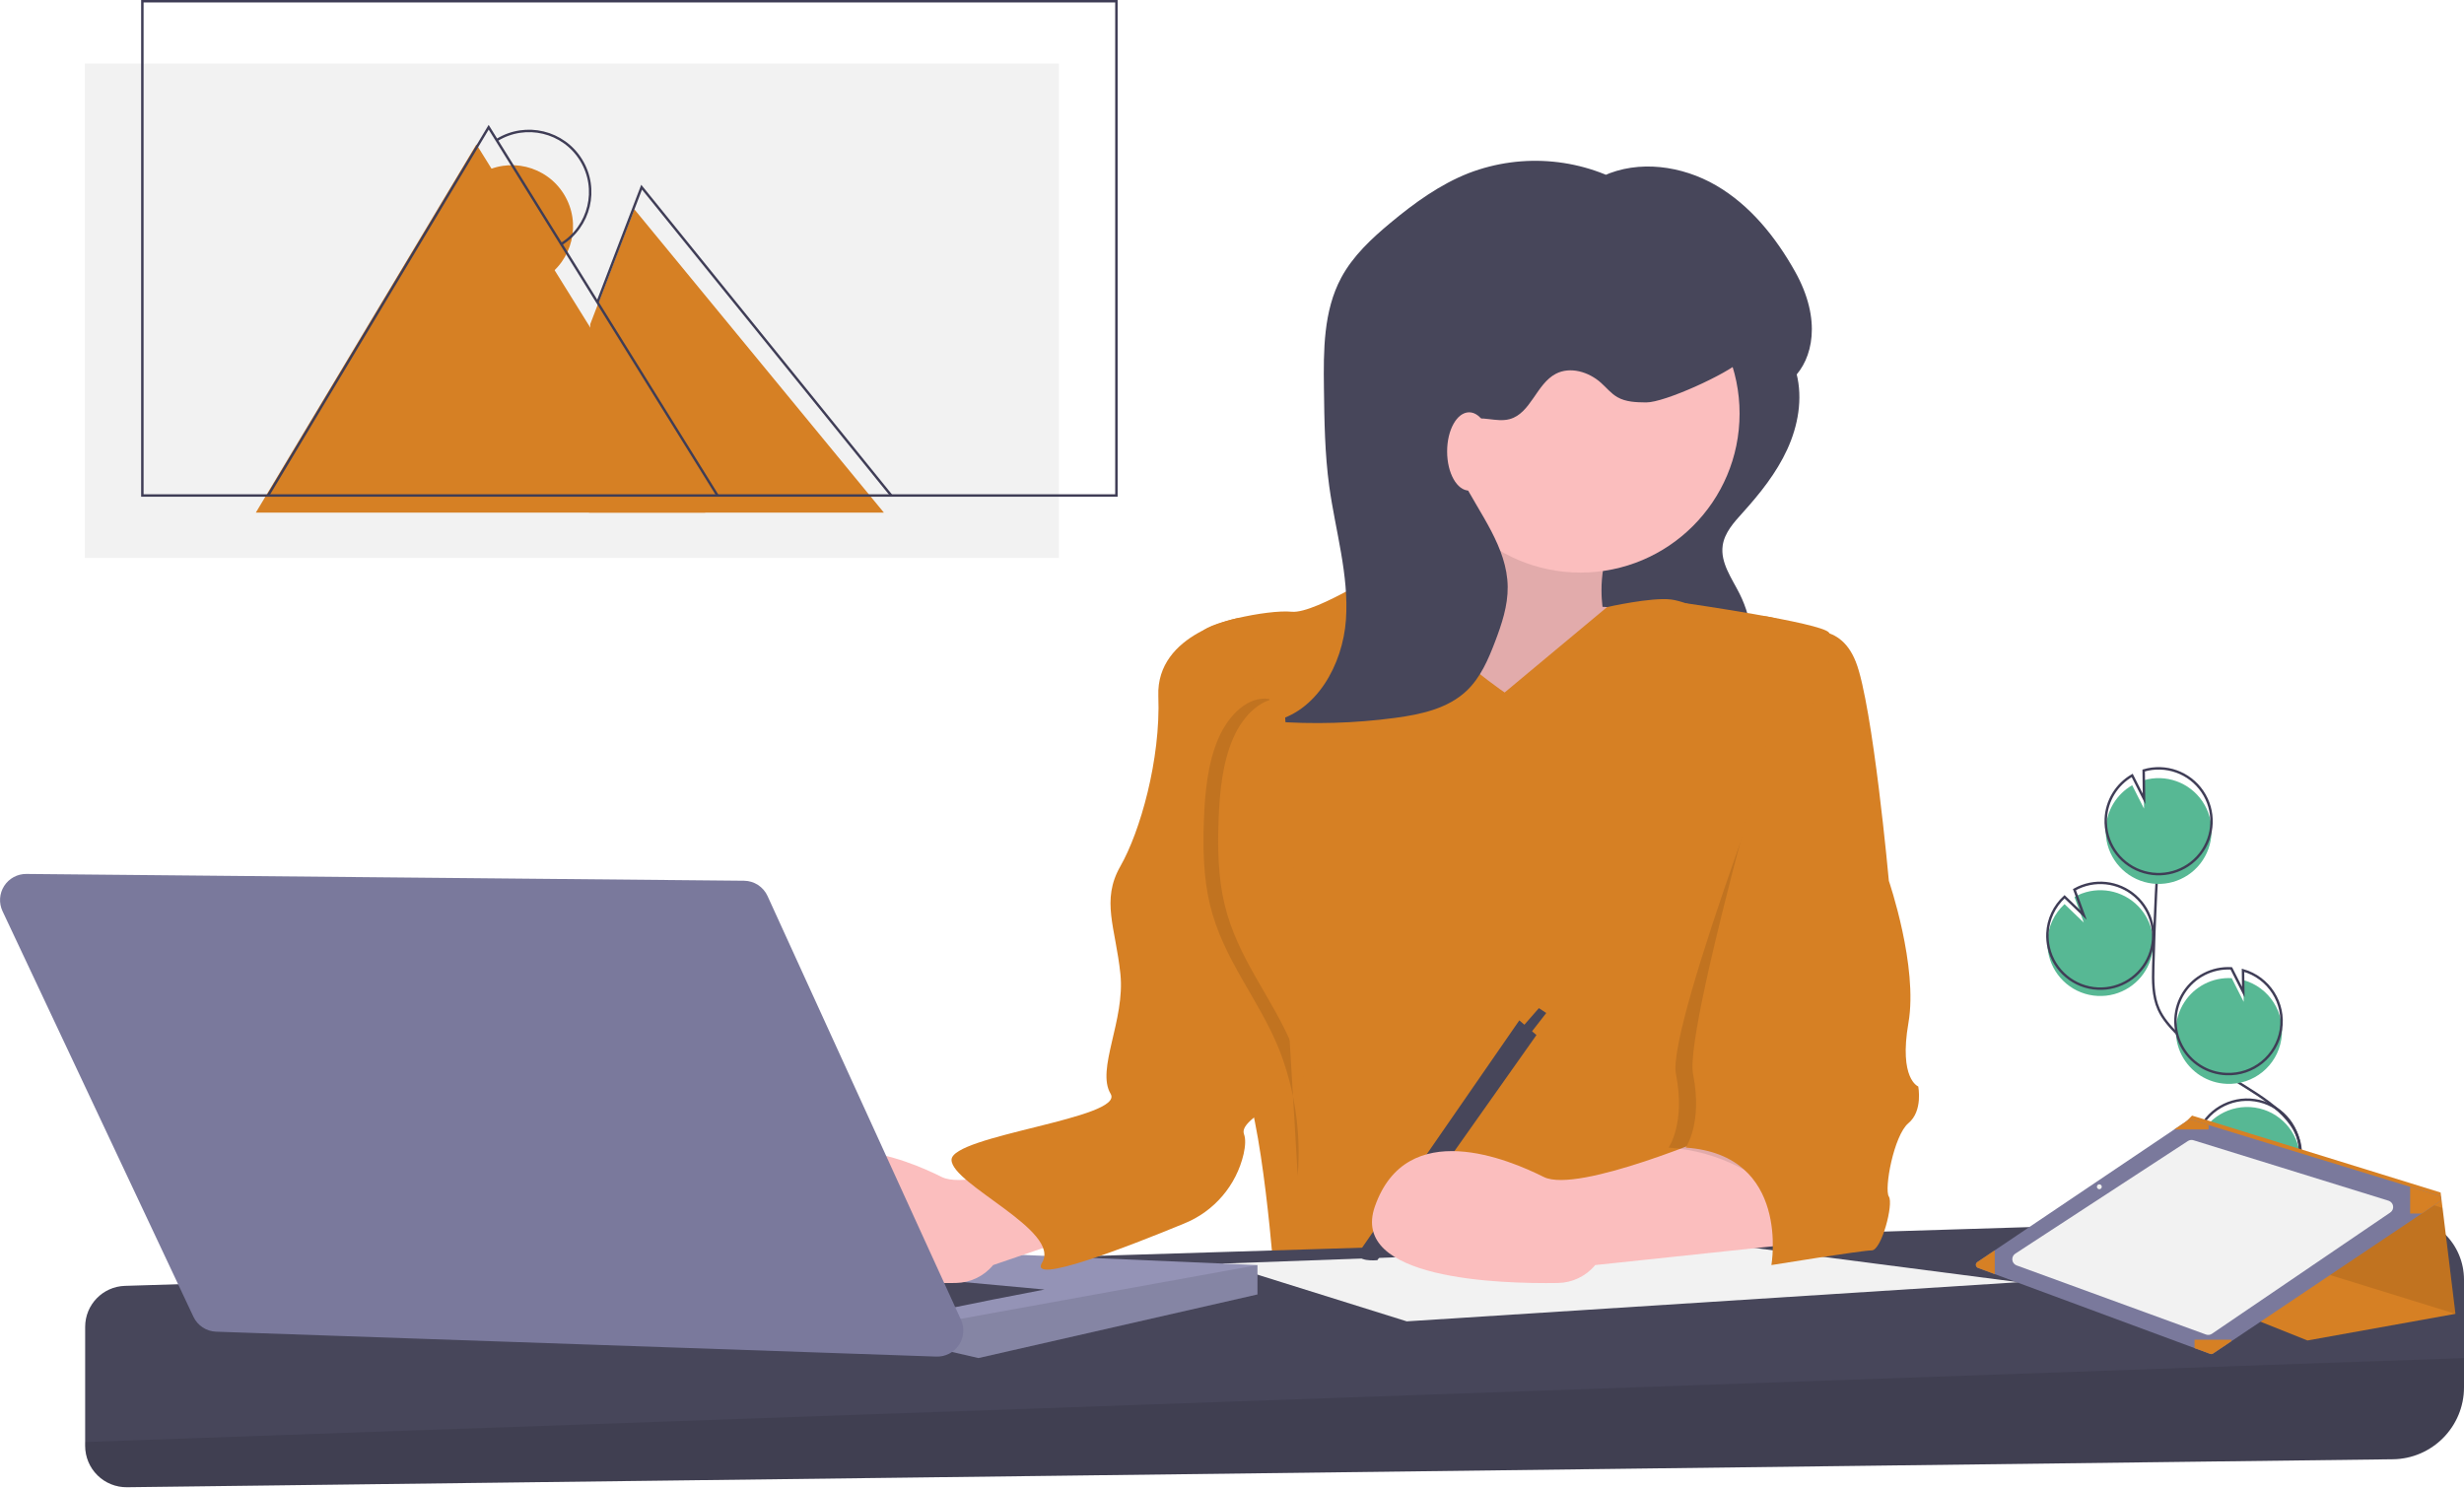
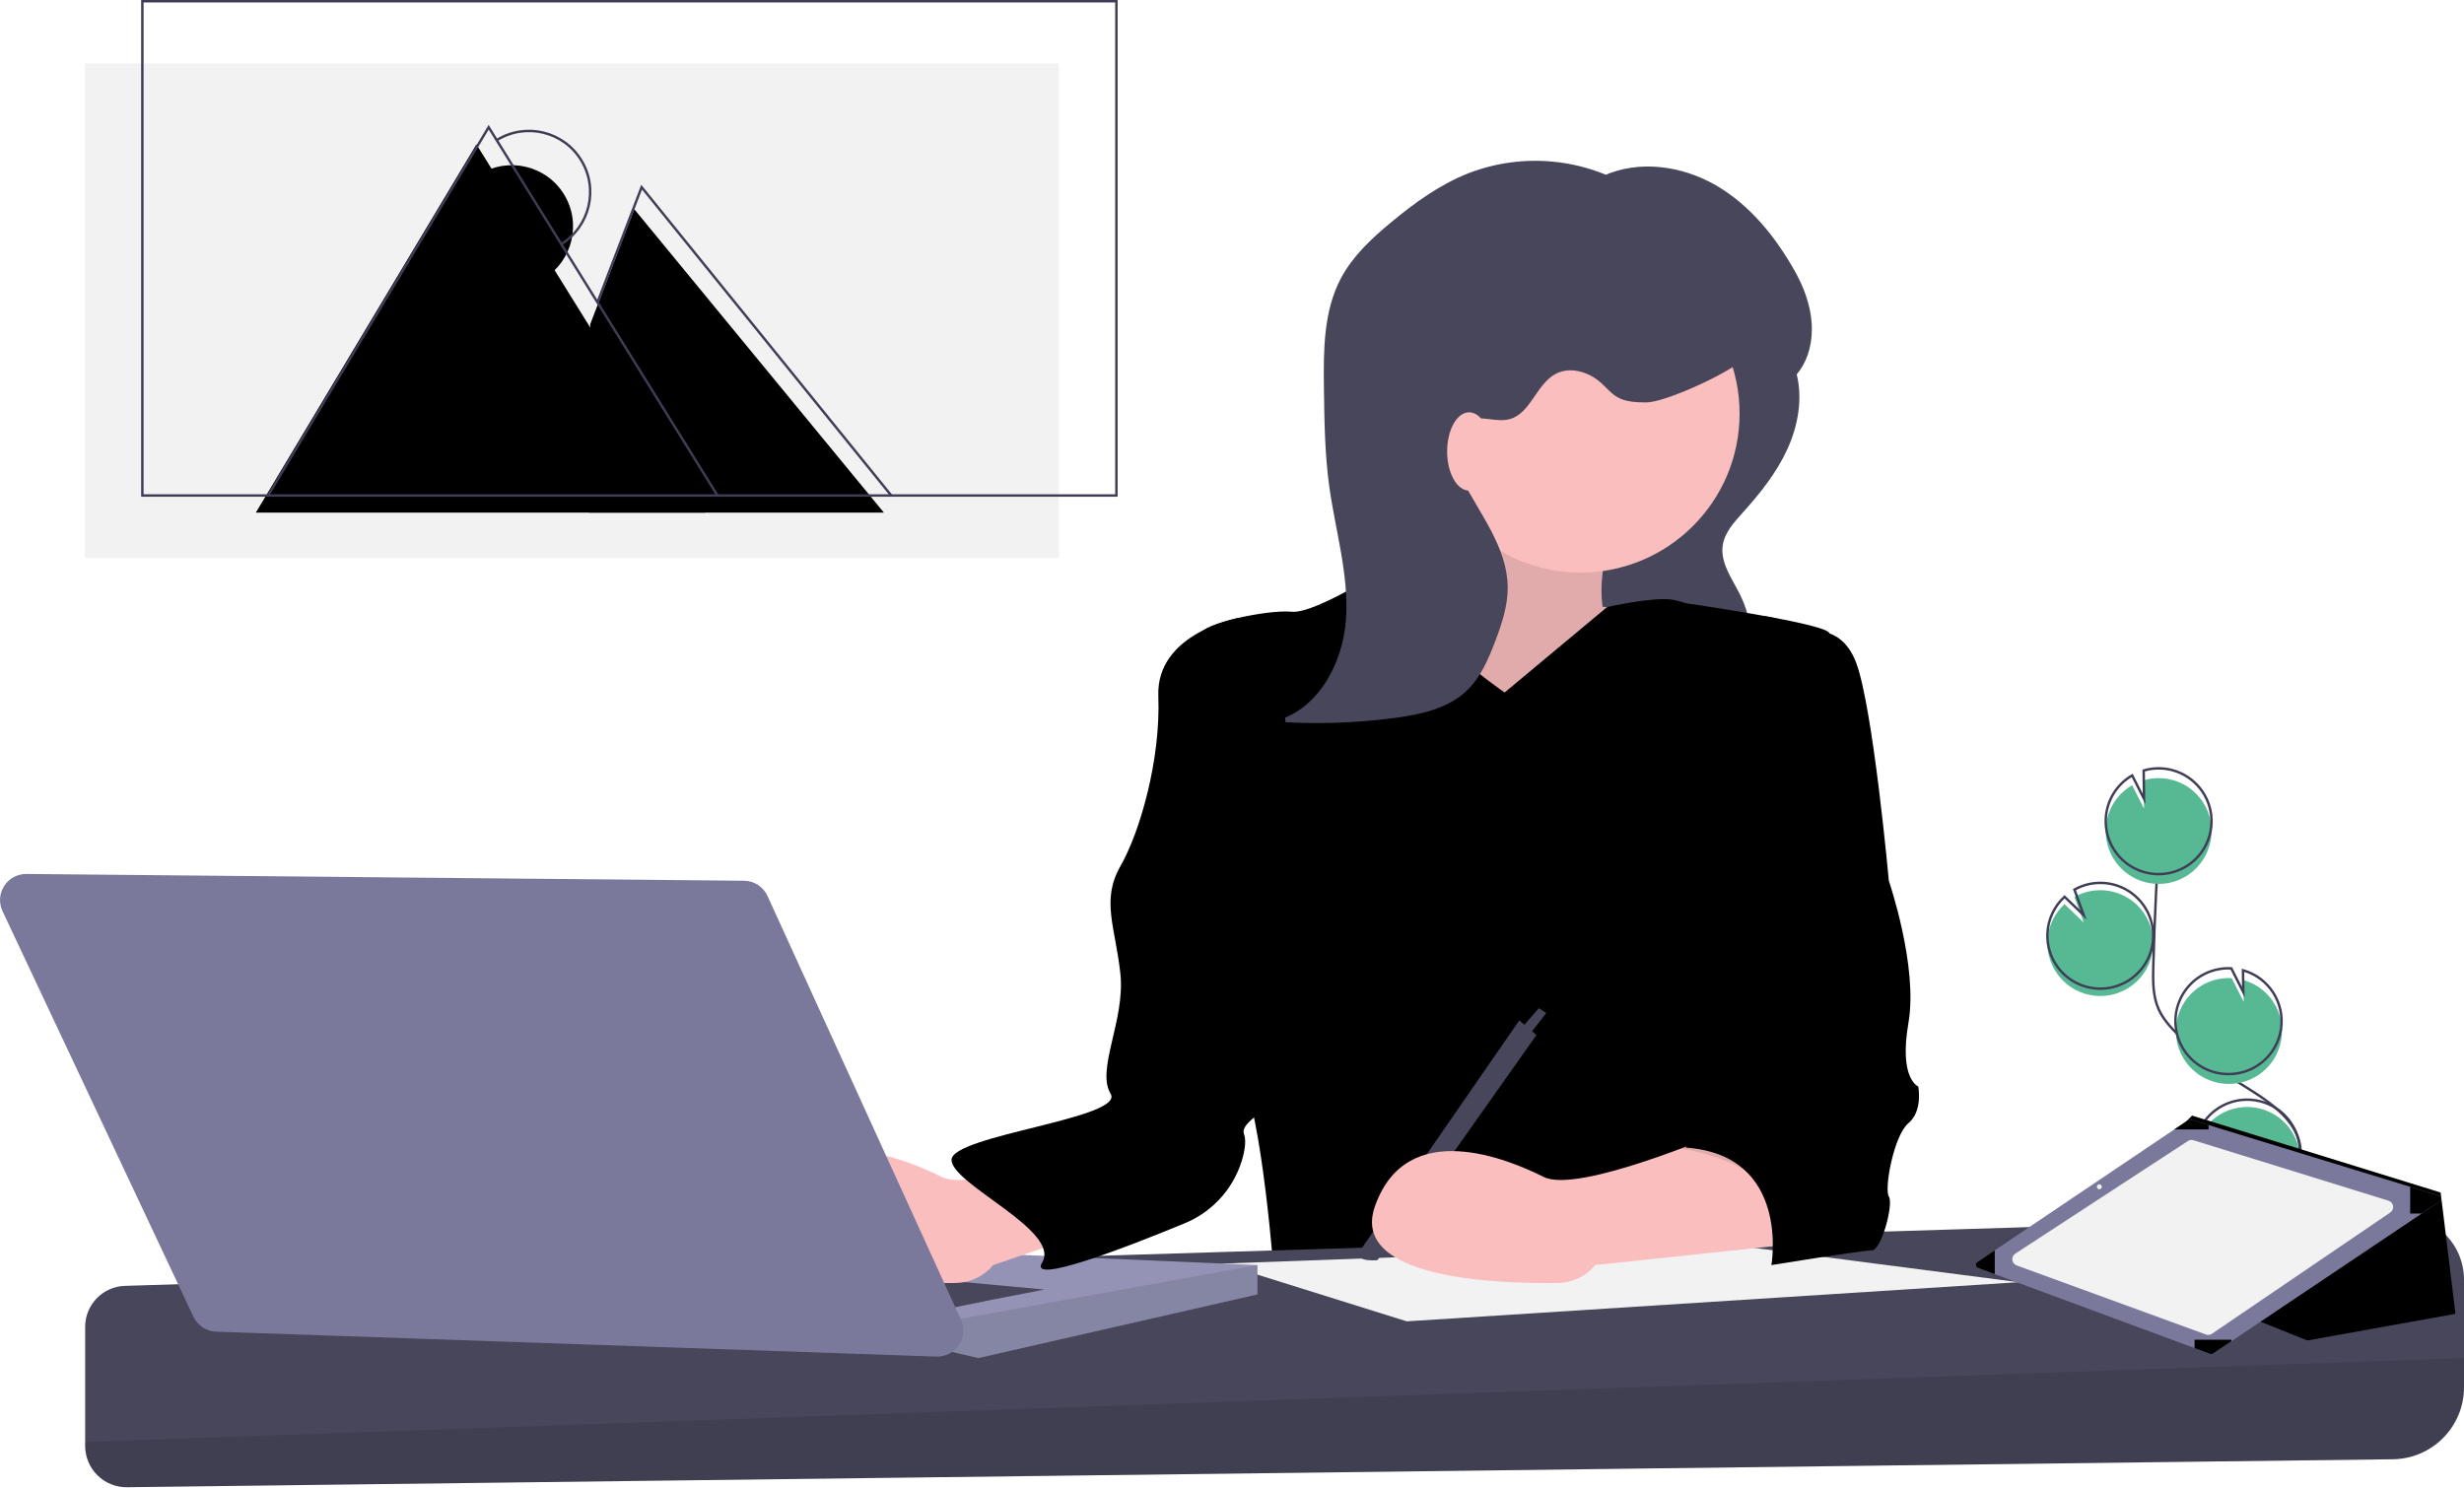
<svg xmlns="http://www.w3.org/2000/svg" id="a2889d33-42cc-41f0-88ec-ec050668376c" data-name="Layer 1" width="1006.799" height="607.79" viewBox="0 0 1006.799 607.79">
  <path d="M953.777,552.871a21.619,21.619,0,1,0-9.556-40.449l3.819,10.465-7.858-7.544a21.538,21.538,0,0,0-6.984,14.922,21.2,21.2,0,0,0,.548,5.954A21.615,21.615,0,0,0,953.777,552.871Z" transform="translate(-96.60073 -145.8549)" fill="#57b894" />
  <path d="M1016.955,668.385c-4.583-8.485.617-18.887,6.595-26.455s13.263-15.443,13.108-25.086c-.222-13.859-14.932-22.042-26.685-29.389a130.157,130.157,0,0,1-23.961-19.266c-2.886-2.946-5.675-6.096-7.363-9.858-2.431-5.418-2.363-11.583-2.21-17.519q.766-29.664,2.931-59.27" transform="translate(-96.60073 -145.8549)" fill="none" stroke="#3f3d56" stroke-miterlimit="10" />
  <path d="M953.777,549.871a21.619,21.619,0,1,0-9.556-40.449l3.819,10.465-7.858-7.544a21.538,21.538,0,0,0-6.984,14.922,21.2,21.2,0,0,0,.548,5.954A21.615,21.615,0,0,0,953.777,549.871Z" transform="translate(-96.60073 -145.8549)" fill="none" stroke="#3f3d56" stroke-miterlimit="10" />
  <path d="M957.028,484.461A21.594,21.594,0,0,1,967.819,466.752l4.839,9.574-.146-11.589a21.617,21.617,0,1,1-15.484,19.725Z" transform="translate(-96.60073 -145.8549)" fill="#57b894" />
  <path d="M957.028,480.461A21.594,21.594,0,0,1,967.819,462.752l4.839,9.574-.146-11.589a21.617,21.617,0,1,1-15.484,19.725Z" transform="translate(-96.60073 -145.8549)" fill="none" stroke="#3f3d56" stroke-miterlimit="10" />
  <path d="M1006.412,588.786a21.617,21.617,0,0,0,6.857-42.403l.112,8.906-4.894-9.687a.378.378,0,0,0-.059-.004,21.618,21.618,0,1,0-2.017,43.188Z" transform="translate(-96.60073 -145.8549)" fill="#57b894" />
  <path d="M1006.246,584.786a21.617,21.617,0,0,0,6.857-42.403l.112,8.906-4.894-9.687a.378.378,0,0,0-.059-.004,21.618,21.618,0,1,0-2.017,43.188Z" transform="translate(-96.60073 -145.8549)" fill="none" stroke="#3f3d56" stroke-miterlimit="10" />
  <path d="M995.575,629.75a21.608,21.608,0,1,0-1.046-17.403l13.501,10.986-14.852-3.442A21.416,21.416,0,0,0,995.575,629.75Z" transform="translate(-96.60073 -145.8549)" fill="#57b894" />
  <path d="M995.575,626.75a21.608,21.608,0,1,0-1.046-17.403l13.501,10.986-14.852-3.442A21.416,21.416,0,0,0,995.575,626.75Z" transform="translate(-96.60073 -145.8549)" fill="none" stroke="#3f3d56" stroke-miterlimit="10" />
  <path d="M830.675,298.569c2.605,10.26.621,21.294-3.789,30.918s-11.11,18.011-18.2,25.872c-3.567,3.955-7.428,8.159-8.185,13.431-1.009,7.029,3.731,13.391,6.914,19.739a48.495,48.495,0,0,1,4.974,17.8c.428,5.322-.238,11.187-3.965,15.009-3.594,3.685-9.113,4.577-14.238,5.053a181.987,181.987,0,0,1-42.372-1.024c3.933-5.231,2.455-8.476,2.086-15.011-.725-12.819-10.054-24.424-11.866-37.135-1.44-10.105,5.249-19.382,11.572-27.396l28.992-36.744c4.804-6.089,9.589-12.36,13.038-19.34,2.465-4.988,2.928-14.354,9.129-16.017C816.452,270.589,828.402,289.62,830.675,298.569Z" transform="translate(-96.60073 -145.8549)" fill="#47465a" />
  <path d="M688.399,328.855s-20,59-30,63,60,76,60,76l51-25,2-48-20-1s-3-20,7-30S688.399,328.855,688.399,328.855Z" transform="translate(-96.60073 -145.8549)" fill="#fbbebe" />
  <path d="M688.399,328.855s-20,59-30,63,60,76,60,76l51-25,2-48-20-1s-3-20,7-30S688.399,328.855,688.399,328.855Z" transform="translate(-96.60073 -145.8549)" opacity="0.1" />
-   <path d="M711.399,428.855s-43-29-45-53c0,0-32,21-42,20s-37,5-37,9,25,117,25,117-18,48-9,63,14,85,14,85h208s-28-49-13-84,21-182,21-182-11-8-22-6-24-6-32-7-26.13,3.094-26.13,3.094Z" transform="translate(-96.60073 -145.8549)" fill="#d68024" />
+   <path d="M711.399,428.855s-43-29-45-53c0,0-32,21-42,20s-37,5-37,9,25,117,25,117-18,48-9,63,14,85,14,85h208s-28-49-13-84,21-182,21-182-11-8-22-6-24-6-32-7-26.13,3.094-26.13,3.094Z" transform="translate(-96.60073 -145.8549)" class="illustrationPrimary" />
  <path d="M1103.399,668.783v44a29.433,29.433,0,0,1-29.07,29.431L148.512,753.644a16.905,16.905,0,0,1-17.113-16.903V688.102a16.756,16.756,0,0,1,16.239-16.748l928.846-28.668A26.11,26.11,0,0,1,1103.399,668.783Z" transform="translate(-96.60073 -145.8549)" fill="#47465a" />
  <path d="M1103.399,700.855v11.928a29.433,29.433,0,0,1-29.07,29.431L148.512,753.644a16.905,16.905,0,0,1-17.113-16.903v-1.565Z" transform="translate(-96.60073 -145.8549)" opacity="0.1" />
  <polygon points="824.799 524 707.659 508.801 499.362 516.4 574.799 540 824.799 524" fill="#f2f2f2" />
  <polygon points="513.799 517 513.799 529 399.799 555 388.659 552.43 386.799 552 304.799 508 513.799 517" fill="#9493b6" />
  <polygon points="513.799 517 513.799 529 399.799 555 388.659 552.43 386.799 540 513.799 517" opacity="0.1" />
  <path d="M479.399,681.855c2-1,44-9,44-9l-76-7Z" transform="translate(-96.60073 -145.8549)" fill="#47465a" />
  <circle cx="645.799" cy="169" r="65" fill="#fbbebe" />
  <path d="M553.399,608.855s-58,25-72,18-56-25-69,12c-10.484,29.838,50.717,31.712,74.801,31.319a20.125,20.125,0,0,0,15.199-7.319h0l83.5-28.5S567.399,602.855,553.399,608.855Z" transform="translate(-96.60073 -145.8549)" fill="#fbbebe" />
  <path d="M717.399,562.855l7,6-65,92s-10,1-7-4Z" transform="translate(-96.60073 -145.8549)" fill="#47465a" />
  <polygon points="624.799 423 631.799 414 628.799 412 621.799 420 624.799 423" fill="#47465a" />
-   <path d="M602.899,398.355s-34,6-33,32-7.5,55.5-15.5,69.5-2,25,0,44-10,39-4,49-65,17-65,27,45,29,37,42c-5.755,9.353,34.813-6.398,58.031-15.972a40.522,40.522,0,0,0,24.329-28.466c.703-3.188.891-6.062.141-8.062-3-8,32.5-18.5,33.5-38.5s-5-40-10-60S602.899,398.355,602.899,398.355Z" transform="translate(-96.60073 -145.8549)" fill="#d68024" />
+   <path d="M602.899,398.355s-34,6-33,32-7.5,55.5-15.5,69.5-2,25,0,44-10,39-4,49-65,17-65,27,45,29,37,42c-5.755,9.353,34.813-6.398,58.031-15.972a40.522,40.522,0,0,0,24.329-28.466c.703-3.188.891-6.062.141-8.062-3-8,32.5-18.5,33.5-38.5s-5-40-10-60S602.899,398.355,602.899,398.355Z" transform="translate(-96.60073 -145.8549)" class="illustrationPrimary" />
  <path d="M107.377,503.016l293.239,2.775a10.663,10.663,0,0,1,9.599,6.235l79.028,173.15a10.663,10.663,0,0,1-10.069,15.083l-294.269-10.179a10.663,10.663,0,0,1-9.279-6.116L97.629,518.218A10.663,10.663,0,0,1,107.377,503.016Z" transform="translate(-96.60073 -145.8549)" fill="#7a799c" />
  <path d="M799.399,608.855s-58,25-72,18-56-25-69,12c-10.484,29.838,50.717,31.712,74.801,31.319a20.125,20.125,0,0,0,15.199-7.319h0l85-9S813.399,602.855,799.399,608.855Z" transform="translate(-96.60073 -145.8549)" fill="#fbbebe" />
  <path d="M833.899,419.355s14.5-19.5,21.5-1.5,6,88,6,88,12,35,8,58,4,26,4,26,2,10-4,15-10,27-8,30-3,22-7,22-12.5-1.5-12.5-1.5-20.5-37.5-63.5-40.5c0,0,7-10,3-30S833.899,419.355,833.899,419.355Z" transform="translate(-96.60073 -145.8549)" opacity="0.1" />
-   <path d="M831.399,404.855s16.5-6.5,23.5,11.5,13.5,89.5,13.5,89.5,12,35,8,58,4,26,4,26,2,10-4,15-10,27-8,30-3,22-7,22-41,6-41,6,8-45-35-48c0,0,7-10,3-30S831.399,404.855,831.399,404.855Z" transform="translate(-96.60073 -145.8549)" fill="#d68024" />
+   <path d="M831.399,404.855s16.5-6.5,23.5,11.5,13.5,89.5,13.5,89.5,12,35,8,58,4,26,4,26,2,10-4,15-10,27-8,30-3,22-7,22-41,6-41,6,8-45-35-48c0,0,7-10,3-30S831.399,404.855,831.399,404.855Z" transform="translate(-96.60073 -145.8549)" class="illustrationPrimary" />
  <path d="M764.174,223.127A75.93,75.93,0,0,0,696.712,216.609c-11.773,4.631-22.171,12.17-31.897,20.26-7.802,6.49-15.41,13.57-20.203,22.515-7.267,13.562-7.246,29.707-7.049,45.092.171,13.395.346,26.831,2.171,40.103,2.504,18.203,8.113,36.224,6.825,54.553s-12.06,37.884-30.066,41.54a241.328,241.328,0,0,0,50.238-1.447c10.494-1.406,21.51-3.809,29.182-11.105,5.603-5.329,8.77-12.675,11.526-19.9,2.769-7.261,5.305-14.807,5.208-22.578-.202-16.17-11.43-29.733-18.758-44.148-2.057-4.046-3.862-8.396-3.791-12.934s2.441-9.303,6.659-10.978c5.205-2.068,11.231,1.017,16.642-.429,8.694-2.322,10.95-14.395,18.932-18.55,5.906-3.074,13.443-.769,18.409,3.666,2.221,1.983,4.123,4.381,6.699,5.875,3.492,2.025,7.734,2.124,11.771,2.168,7.536.083,33.259-11.73,38.69-16.955,5.298,27.253,44.698,3.535,22.087-36.673-7.873-14-18.315-27.002-32.206-35.066s-31.614-10.564-46.197-3.832" transform="translate(-96.60073 -145.8549)" fill="#47465a" />
  <ellipse cx="600.299" cy="184.5" rx="9" ry="16" fill="#fbbebe" />
-   <path d="M785.399,392.374s55.5,7.982,58.5,11.982-3,28-3,28l-40,7-30.78-6.638Z" transform="translate(-96.60073 -145.8549)" fill="#d68024" />
+   <path d="M785.399,392.374s55.5,7.982,58.5,11.982-3,28-3,28l-40,7-30.78-6.638Z" transform="translate(-96.60073 -145.8549)" class="illustrationPrimary" />
  <path d="M615.28,431.531c-8.358-1.441-16.511,6.124-20.839,16.098s-5.503,21.925-5.929,33.536c-.423,11.54-.173,23.325,2.455,34.296,5.396,22.529,19.883,38.457,28.267,59.173a116.03,116.03,0,0,1,7.614,51.721" transform="translate(-96.60073 -145.8549)" opacity="0.1" />
-   <path d="M621.28,431.531c-8.358-1.441-16.511,6.124-20.839,16.098s-5.503,21.925-5.929,33.536c-.423,11.54-.173,23.325,2.455,34.296,5.396,22.529,19.883,38.457,28.267,59.173a116.03,116.03,0,0,1,7.614,51.721" transform="translate(-96.60073 -145.8549)" fill="#d68024" />
-   <polygon points="846.099 509.119 942.837 547.814 1003.299 536.931 998.026 493.653 997.252 487.353 895.678 455.913 888.422 463.168 846.099 509.119" fill="#d68024" />
+   <path d="M621.28,431.531c-8.358-1.441-16.511,6.124-20.839,16.098s-5.503,21.925-5.929,33.536c-.423,11.54-.173,23.325,2.455,34.296,5.396,22.529,19.883,38.457,28.267,59.173a116.03,116.03,0,0,1,7.614,51.721" transform="translate(-96.60073 -145.8549)" class="illustrationPrimary" />
+   <polygon points="846.099 509.119 942.837 547.814 1003.299 536.931 998.026 493.653 997.252 487.353 895.678 455.913 888.422 463.168 846.099 509.119" class="illustrationPrimary" />
  <polygon points="901.724 463.616 901.724 505.491 1003.299 536.931 998.026 493.653 901.724 463.616" opacity="0.1" />
  <path d="M904.819,664.017l6.847,2.535,81.645,30.237,6.345,2.349a1.336,1.336,0,0,0,1.218-.143l7.477-5.013,77.778-52.181,7.348-4.927a1.351,1.351,0,0,0-.358-2.414l-11.717-3.588-82.361-25.231-7.191-2.206a1.344,1.344,0,0,0-1.153.172l-5.665,3.817-73.38,49.417-7.112,4.791A1.35,1.35,0,0,0,904.819,664.017Z" transform="translate(-96.60073 -145.8549)" fill="#7a799c" />
  <path d="M1073.278,641.373l-72.879,49.565a2.682,2.682,0,0,1-2.429.302L920.6,662.995a2.706,2.706,0,0,1-.547-4.805l70.54-46.033a2.682,2.682,0,0,1,2.261-.316l79.709,24.714A2.706,2.706,0,0,1,1073.278,641.373Z" transform="translate(-96.60073 -145.8549)" fill="#f2f2f2" />
-   <path d="M1081.402,630.872v10.929h4.727l7.348-4.927a1.351,1.351,0,0,0-.358-2.414Z" transform="translate(-96.60073 -145.8549)" fill="#d68024" />
-   <path d="M993.311,693.366v3.423l6.345,2.349a1.336,1.336,0,0,0,1.218-.143l7.477-5.013V693.366Z" transform="translate(-96.60073 -145.8549)" fill="#d68024" />
-   <path d="M904.819,664.017l6.847,2.535v-9.711h-.014l-7.112,4.791A1.35,1.35,0,0,0,904.819,664.017Z" transform="translate(-96.60073 -145.8549)" fill="#d68024" />
-   <path d="M985.032,607.424h14.009v-1.783l-7.191-2.206a1.344,1.344,0,0,0-1.153.172Z" transform="translate(-96.60073 -145.8549)" fill="#d68024" />
+   <path d="M1081.402,630.872v10.929h4.727l7.348-4.927a1.351,1.351,0,0,0-.358-2.414Z" transform="translate(-96.60073 -145.8549)" class="illustrationPrimary" />
+   <path d="M993.311,693.366v3.423l6.345,2.349a1.336,1.336,0,0,0,1.218-.143l7.477-5.013V693.366Z" transform="translate(-96.60073 -145.8549)" class="illustrationPrimary" />
+   <path d="M904.819,664.017l6.847,2.535v-9.711h-.014l-7.112,4.791A1.35,1.35,0,0,0,904.819,664.017Z" transform="translate(-96.60073 -145.8549)" class="illustrationPrimary" />
+   <path d="M985.032,607.424h14.009v-1.783l-7.191-2.206a1.344,1.344,0,0,0-1.153.172Z" transform="translate(-96.60073 -145.8549)" class="illustrationPrimary" />
  <circle cx="857.799" cy="485" r="1" fill="#f2f2f2" />
  <rect x="34.669" y="26" width="398" height="202" fill="#f2f2f2" />
-   <polyline points="104.527 209.5 194.669 59 288.169 209.5" fill="#d68024" />
-   <polygon points="241.169 132.5 259.169 85.5 361.169 209.5 240.669 209.5 241.169 132.5" fill="#d68024" />
-   <path d="M318.819,259.681a25.001,25.001,0,1,0-26.136-42.628" transform="translate(-96.60073 -145.8549)" fill="#d68024" />
+   <polyline points="104.527 209.5 194.669 59 288.169 209.5" class="illustrationPrimary" />
+   <polygon points="241.169 132.5 259.169 85.5 361.169 209.5 240.669 209.5 241.169 132.5" class="illustrationPrimary" />
+   <path d="M318.819,259.681a25.001,25.001,0,1,0-26.136-42.628" transform="translate(-96.60073 -145.8549)" class="illustrationPrimary" />
  <rect x="58.169" y="0.5" width="398" height="202" fill="none" stroke="#3f3d56" stroke-miterlimit="10" />
  <polyline points="109.527 202.5 199.669 52 293.169 202.5" fill="none" stroke="#3f3d56" stroke-miterlimit="10" />
  <polyline points="244.169 123.5 262.169 76.5 364.169 202.5" fill="none" stroke="#3f3d56" stroke-miterlimit="10" />
  <path d="M325.819,245.681a25.001,25.001,0,1,0-26.136-42.628" transform="translate(-96.60073 -145.8549)" fill="none" stroke="#3f3d56" stroke-miterlimit="10" />
</svg>
